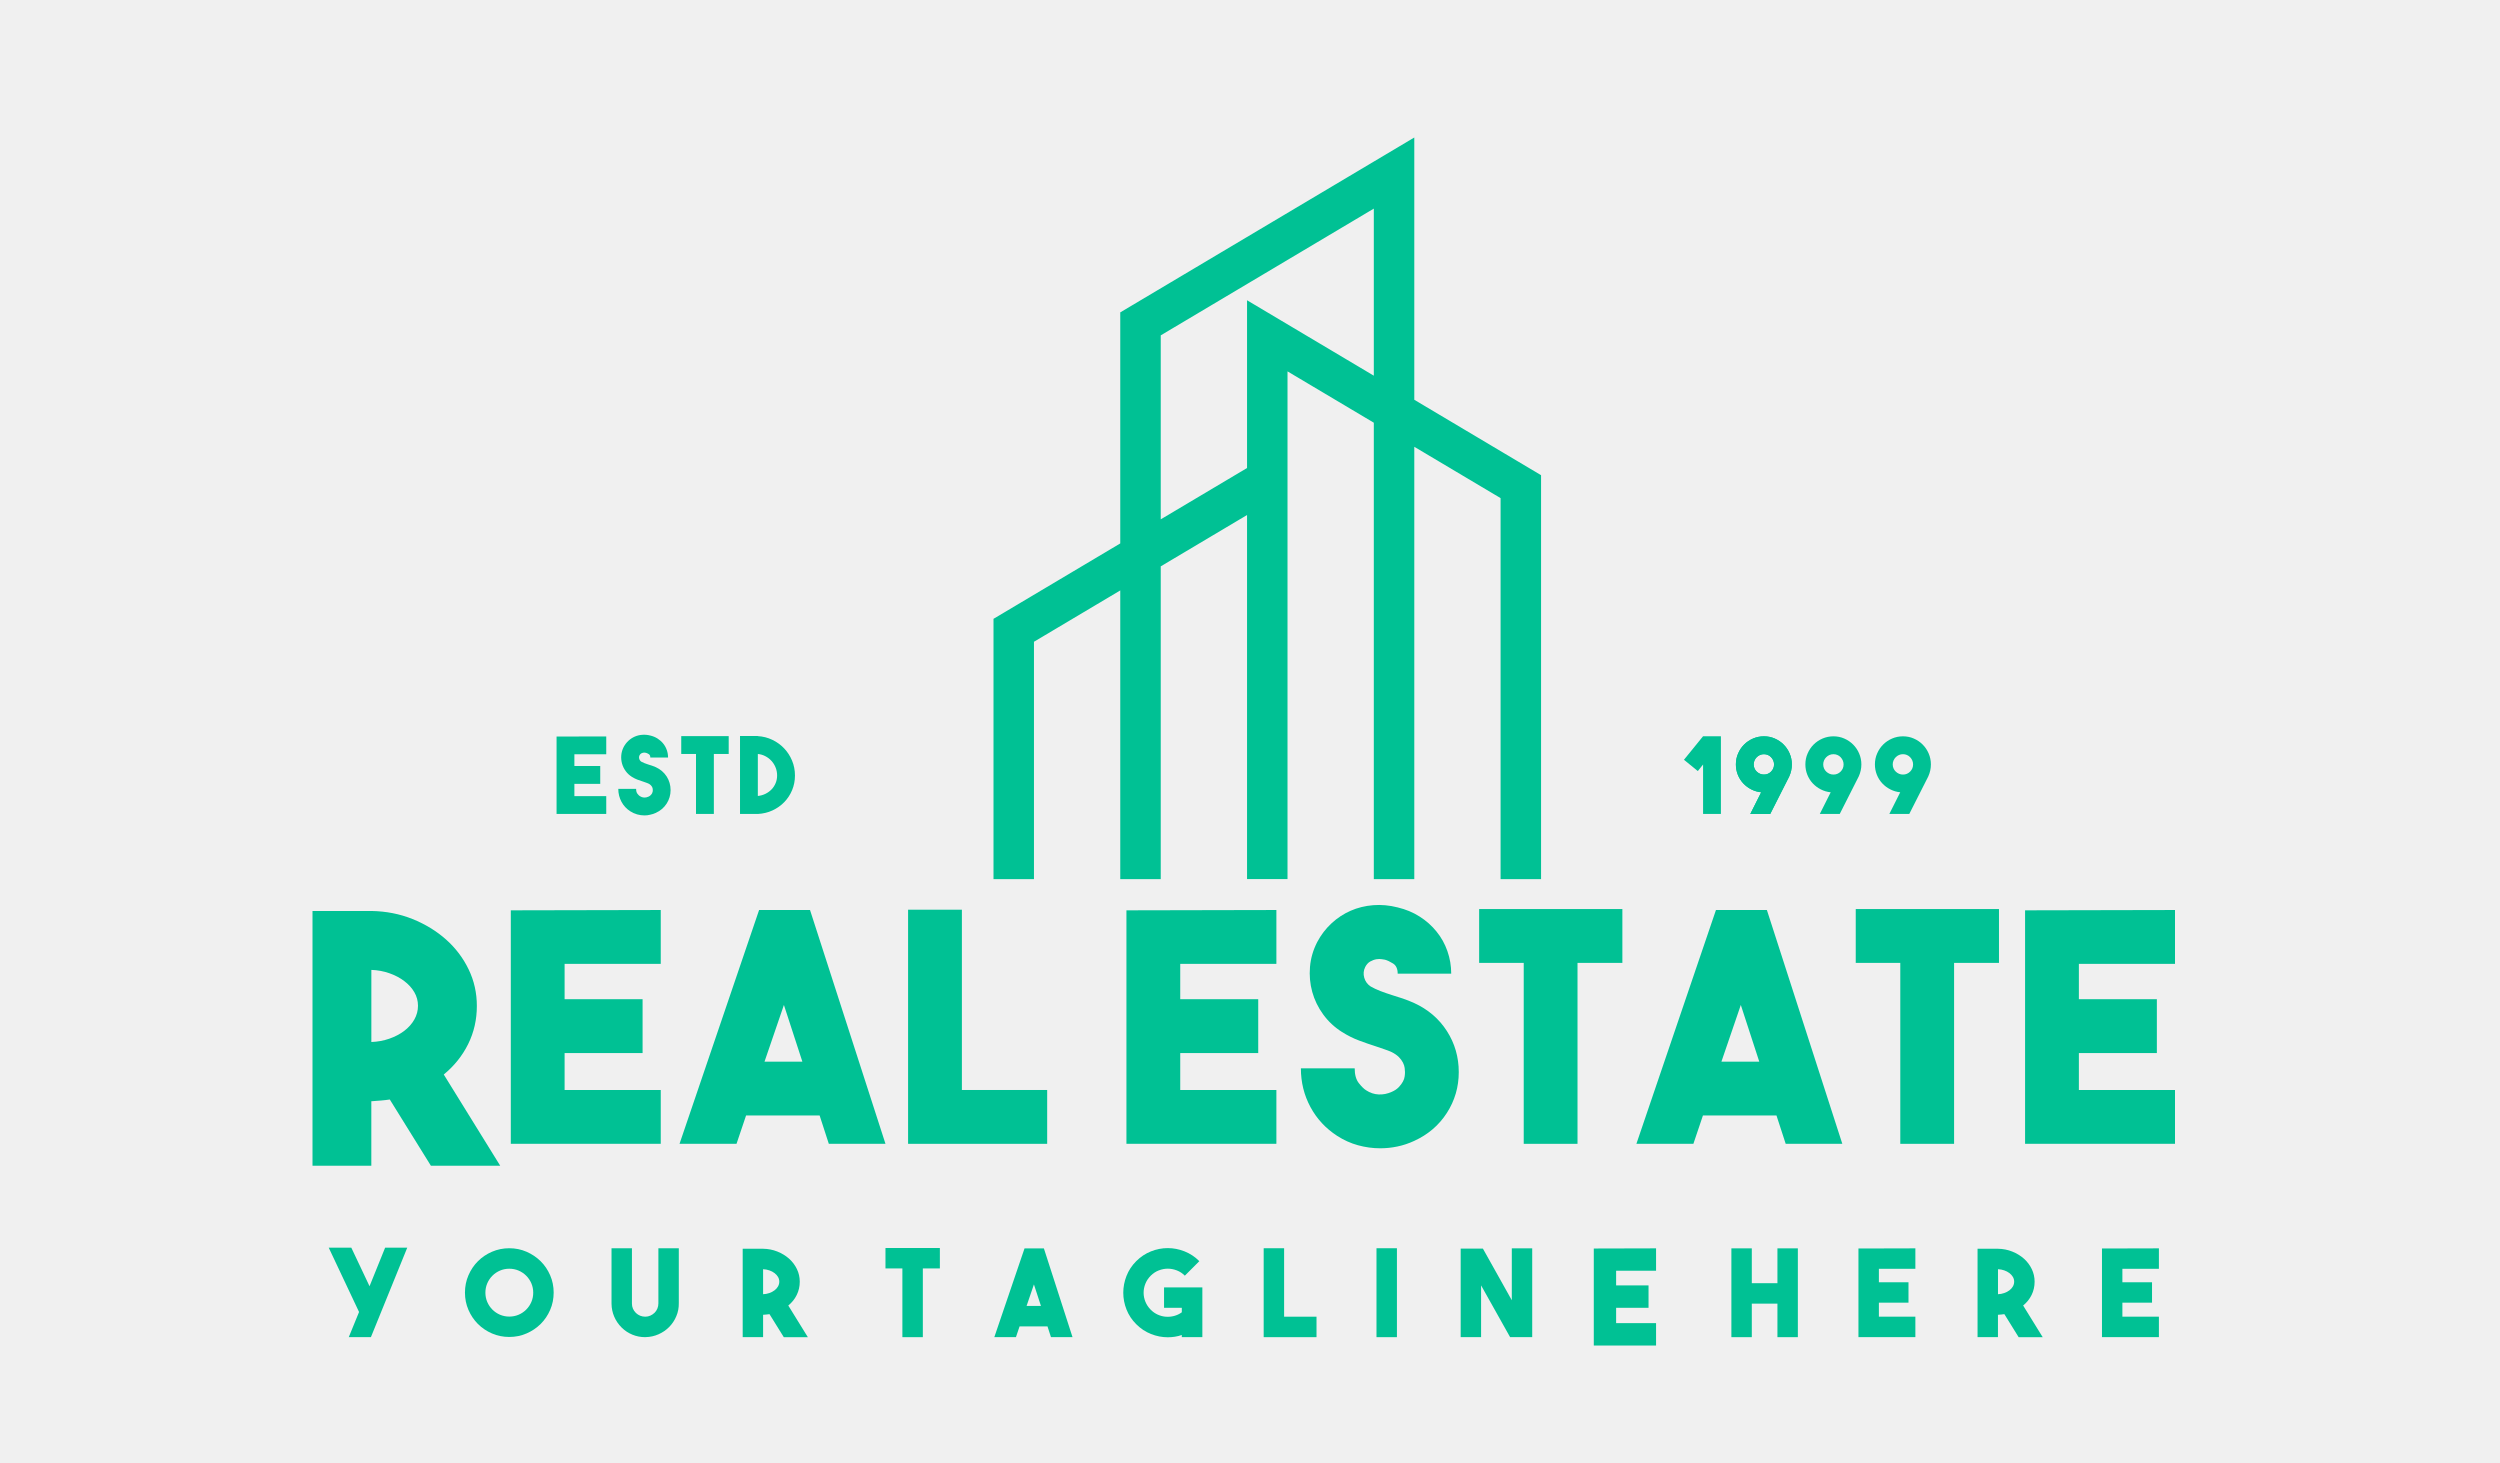
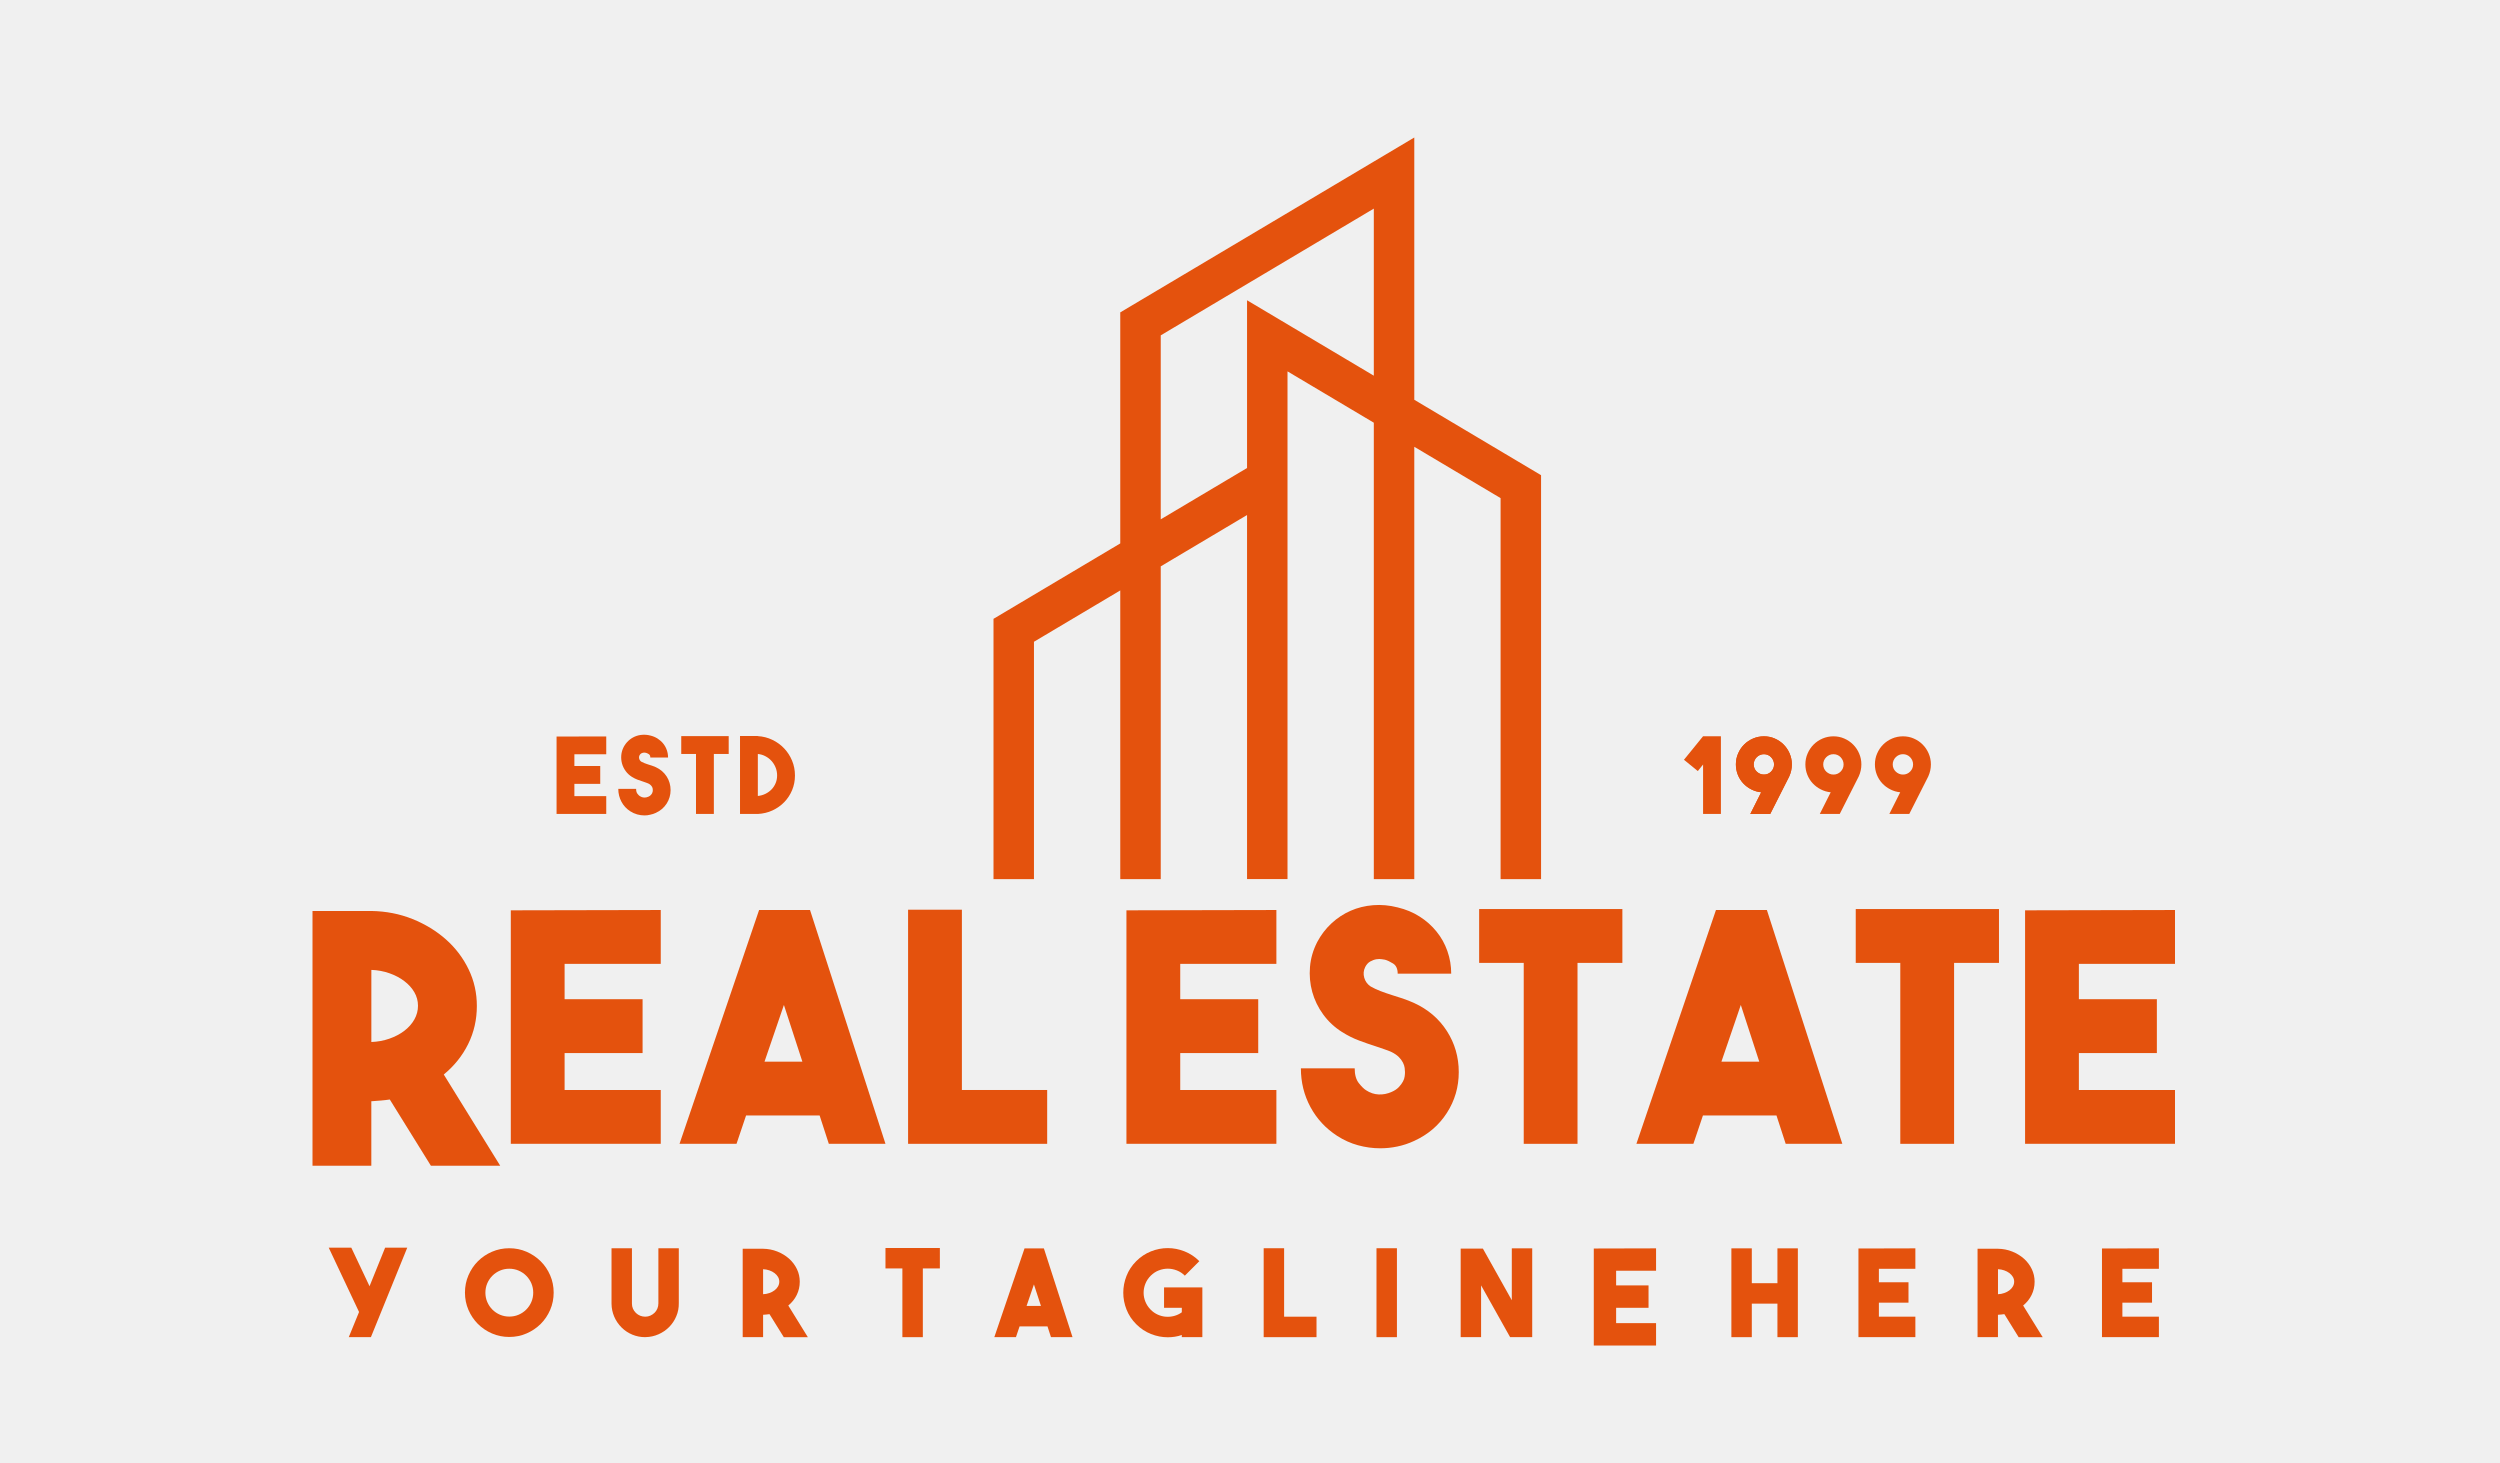
<svg xmlns="http://www.w3.org/2000/svg" width="200" height="117" viewBox="0 0 200 117" fill="none">
  <g clip-path="url(#clip0)">
-     <path fill-rule="evenodd" clip-rule="evenodd" d="M31.184 87.96C30.942 87.997 30.7 88.024 30.458 88.044C30.217 88.061 29.967 88.081 29.706 88.1V93.257H25V72.878H29.708C30.878 72.897 31.974 73.11 32.995 73.52C34.017 73.93 34.913 74.478 35.682 75.16C36.452 75.846 37.057 76.646 37.494 77.558C37.931 78.464 38.148 79.439 38.148 80.479C38.148 81.571 37.916 82.588 37.452 83.527C36.988 84.465 36.336 85.273 35.502 85.962L40.016 93.257H34.471L31.184 87.96ZM29.708 83.361C30.209 83.341 30.688 83.255 31.142 83.097C31.596 82.939 31.996 82.729 32.339 82.47C32.682 82.21 32.951 81.907 33.146 81.563C33.341 81.22 33.439 80.852 33.439 80.462C33.439 80.072 33.341 79.709 33.146 79.375C32.951 79.039 32.682 78.743 32.339 78.484C31.996 78.224 31.596 78.014 31.142 77.856C30.688 77.698 30.209 77.609 29.708 77.592V83.361Z" fill="#00C194" />
-     <path fill-rule="evenodd" clip-rule="evenodd" d="M52.86 77.108H45.168V79.937H51.407V84.244H45.168V87.199H52.86V91.506H40.864V72.826L52.86 72.801V77.108Z" fill="#00C194" />
-     <path fill-rule="evenodd" clip-rule="evenodd" d="M66.306 91.506L65.569 89.238H59.686L58.921 91.506H54.362L60.728 72.801H64.802L70.838 91.506H66.306ZM61.161 84.933H64.19L62.713 80.397L61.161 84.933Z" fill="#00C194" />
-     <path fill-rule="evenodd" clip-rule="evenodd" d="M83.774 91.506H72.647V72.776H76.951V87.199H83.774V91.506Z" fill="#00C194" />
-     <path fill-rule="evenodd" clip-rule="evenodd" d="M102.111 77.108H94.419V79.937H100.658V84.244H94.419V87.199H102.111V91.506H90.115V72.826L102.111 72.801V77.108Z" fill="#00C194" />
-     <path fill-rule="evenodd" clip-rule="evenodd" d="M110.412 91.863C109.819 91.863 109.227 91.782 108.641 91.621C108.055 91.459 107.5 91.209 106.974 90.87C106.058 90.276 105.343 89.506 104.836 88.563C104.326 87.619 104.071 86.587 104.071 85.466H108.375C108.375 85.976 108.486 86.371 108.707 86.651C108.928 86.93 109.122 87.122 109.293 87.224C109.598 87.427 109.929 87.538 110.286 87.556C110.642 87.574 110.989 87.504 111.33 87.353C111.567 87.251 111.759 87.122 111.903 86.971C112.047 86.818 112.158 86.669 112.235 86.524C112.312 86.38 112.359 86.24 112.374 86.104C112.393 85.969 112.399 85.858 112.399 85.772C112.399 85.687 112.39 85.576 112.374 85.441C112.359 85.305 112.312 85.161 112.235 85.007C112.158 84.854 112.047 84.705 111.903 84.56C111.759 84.416 111.567 84.285 111.33 84.165C111.143 84.079 110.944 84.005 110.732 83.935C110.52 83.865 110.294 83.79 110.058 83.705C109.634 83.569 109.191 83.416 108.734 83.246C108.276 83.077 107.818 82.847 107.358 82.558C106.764 82.183 106.263 81.716 105.856 81.156C105.447 80.596 105.156 79.991 104.978 79.348C104.8 78.702 104.741 78.036 104.8 77.348C104.858 76.659 105.05 76.002 105.373 75.372C105.677 74.794 106.061 74.293 106.518 73.869C106.976 73.444 107.486 73.108 108.046 72.862C108.605 72.616 109.21 72.467 109.855 72.415C110.5 72.363 111.154 72.424 111.815 72.593C112.46 72.747 113.042 72.988 113.563 73.32C114.088 73.652 114.54 74.052 114.917 74.519C115.298 74.986 115.591 75.508 115.791 76.086C115.995 76.664 116.097 77.266 116.097 77.896H111.815C111.815 77.506 111.691 77.235 111.445 77.081C111.199 76.928 110.983 76.826 110.795 76.776C110.762 76.776 110.681 76.763 110.554 76.738C110.427 76.713 110.283 76.713 110.121 76.738C109.959 76.763 109.794 76.824 109.625 76.916C109.456 77.009 109.32 77.158 109.216 77.363C109.081 77.634 109.056 77.921 109.139 78.217C109.225 78.515 109.395 78.747 109.65 78.916C109.887 79.052 110.15 79.176 110.439 79.287C110.728 79.397 111.032 79.503 111.355 79.605C111.643 79.691 111.937 79.783 112.232 79.885C112.53 79.987 112.826 80.106 113.132 80.242C114.245 80.752 115.119 81.499 115.751 82.483C116.383 83.468 116.701 84.565 116.701 85.77C116.701 86.96 116.383 88.048 115.751 89.032C115.119 90.017 114.245 90.766 113.132 91.274C112.695 91.477 112.246 91.626 111.788 91.721C111.33 91.818 110.87 91.863 110.412 91.863Z" fill="#00C194" />
-     <path fill-rule="evenodd" clip-rule="evenodd" d="M129.79 72.724V77.031H126.201V91.506H121.898V77.031H118.332V72.724H129.79Z" fill="#00C194" />
-     <path fill-rule="evenodd" clip-rule="evenodd" d="M142.856 91.506L142.118 89.238H136.235L135.471 91.506H130.912L137.277 72.801H141.351L147.385 91.506H142.856ZM137.713 84.933H140.742L139.265 80.397L137.713 84.933Z" fill="#00C194" />
-     <path fill-rule="evenodd" clip-rule="evenodd" d="M159.918 72.724V77.031H156.327V91.506H152.023V77.031H148.459V72.724H159.918Z" fill="#00C194" />
-     <path fill-rule="evenodd" clip-rule="evenodd" d="M174 77.108H166.31V79.937H172.549V84.244H166.31V87.199H174V91.506H162.006V72.826L174 72.801V77.108Z" fill="#00C194" />
-     <path fill-rule="evenodd" clip-rule="evenodd" d="M27.901 106.973L28.724 104.959L26.297 99.812H28.104L29.563 102.898L30.811 99.812H32.581L29.672 106.973H27.901Z" fill="#00C194" />
-     <path fill-rule="evenodd" clip-rule="evenodd" d="M40.74 99.859C41.23 99.859 41.69 99.952 42.121 100.139C42.552 100.327 42.928 100.58 43.251 100.898C43.573 101.216 43.826 101.593 44.013 102.024C44.2 102.455 44.293 102.918 44.293 103.408C44.293 103.898 44.2 104.36 44.013 104.792C43.826 105.223 43.573 105.6 43.251 105.919C42.928 106.237 42.552 106.492 42.121 106.677C41.69 106.864 41.23 106.957 40.74 106.957C40.251 106.957 39.791 106.864 39.36 106.677C38.929 106.49 38.554 106.237 38.234 105.919C37.916 105.6 37.663 105.223 37.476 104.792C37.289 104.36 37.197 103.898 37.197 103.408C37.197 102.918 37.289 102.458 37.476 102.024C37.663 101.593 37.914 101.216 38.234 100.898C38.552 100.58 38.929 100.324 39.36 100.139C39.791 99.954 40.251 99.859 40.74 99.859ZM40.745 105.327C41.009 105.327 41.257 105.277 41.489 105.178C41.721 105.079 41.925 104.941 42.098 104.767C42.272 104.593 42.409 104.39 42.509 104.157C42.608 103.925 42.658 103.677 42.658 103.413C42.658 103.149 42.608 102.9 42.509 102.667C42.409 102.435 42.272 102.232 42.098 102.058C41.925 101.884 41.721 101.747 41.489 101.647C41.257 101.547 41.009 101.498 40.745 101.498C40.481 101.498 40.233 101.547 40 101.647C39.768 101.747 39.565 101.884 39.391 102.058C39.218 102.232 39.08 102.435 38.981 102.667C38.882 102.9 38.832 103.149 38.832 103.413C38.832 103.677 38.882 103.925 38.981 104.157C39.08 104.39 39.218 104.593 39.391 104.767C39.565 104.941 39.768 105.079 40 105.178C40.233 105.277 40.481 105.327 40.745 105.327Z" fill="#00C194" />
-     <path fill-rule="evenodd" clip-rule="evenodd" d="M51.617 106.973C51.256 106.973 50.913 106.907 50.593 106.774C50.271 106.641 49.984 106.454 49.734 106.207C49.477 105.95 49.278 105.659 49.138 105.335C49.001 105.013 48.926 104.668 48.922 104.3V99.859H50.555V104.291C50.555 104.575 50.661 104.824 50.873 105.036C51.085 105.236 51.337 105.335 51.626 105.335C51.768 105.335 51.904 105.307 52.032 105.248C52.161 105.189 52.274 105.112 52.371 105.016C52.468 104.918 52.542 104.805 52.594 104.676C52.646 104.548 52.671 104.408 52.671 104.261V99.859H54.304V104.253C54.31 104.62 54.245 104.968 54.105 105.297C53.968 105.627 53.776 105.914 53.535 106.158C53.293 106.403 53.009 106.598 52.684 106.742C52.359 106.886 52.012 106.963 51.644 106.97L51.617 106.973Z" fill="#00C194" />
-     <path fill-rule="evenodd" clip-rule="evenodd" d="M61.56 105.132C61.477 105.146 61.393 105.156 61.31 105.162C61.227 105.169 61.139 105.176 61.048 105.183V106.973H59.415V99.9H61.048C61.454 99.907 61.836 99.981 62.19 100.124C62.544 100.265 62.855 100.455 63.123 100.692C63.392 100.932 63.599 101.209 63.753 101.525C63.904 101.839 63.981 102.178 63.981 102.539C63.981 102.918 63.9 103.27 63.739 103.597C63.579 103.923 63.354 104.205 63.063 104.442L64.628 106.975H62.704L61.56 105.132ZM61.048 103.537C61.222 103.53 61.389 103.501 61.547 103.444C61.705 103.39 61.842 103.318 61.962 103.227C62.081 103.137 62.174 103.034 62.242 102.914C62.309 102.794 62.343 102.667 62.343 102.532C62.343 102.397 62.309 102.271 62.242 102.155C62.174 102.04 62.081 101.936 61.962 101.846C61.842 101.755 61.705 101.683 61.547 101.629C61.389 101.575 61.222 101.543 61.048 101.536V103.537Z" fill="#00C194" />
-     <path fill-rule="evenodd" clip-rule="evenodd" d="M75.189 99.841V101.475H73.827V106.973H72.191V101.475H70.838V99.841H75.189Z" fill="#00C194" />
-     <path fill-rule="evenodd" clip-rule="evenodd" d="M84.079 106.973L83.799 106.112H81.566L81.275 106.973H79.545L81.963 99.87H83.51L85.802 106.973H84.079ZM82.126 104.476H83.276L82.714 102.754L82.126 104.476Z" fill="#00C194" />
-     <path fill-rule="evenodd" clip-rule="evenodd" d="M96.188 102.995V106.973H94.543V106.798C94.363 106.864 94.178 106.91 93.988 106.938C93.799 106.968 93.609 106.982 93.422 106.982C92.964 106.982 92.517 106.894 92.078 106.72C91.64 106.546 91.245 106.284 90.898 105.936C90.55 105.589 90.291 105.196 90.12 104.76C89.948 104.325 89.862 103.877 89.862 103.419C89.862 102.961 89.948 102.512 90.12 102.074C90.291 101.636 90.55 101.241 90.898 100.893C91.245 100.545 91.64 100.284 92.078 100.11C92.515 99.936 92.964 99.848 93.422 99.848C93.88 99.848 94.327 99.936 94.766 100.11C95.204 100.284 95.599 100.545 95.946 100.893L94.787 102.054C94.6 101.866 94.388 101.726 94.148 101.634C93.909 101.541 93.668 101.494 93.422 101.494C93.176 101.494 92.935 101.541 92.698 101.634C92.459 101.726 92.247 101.868 92.06 102.054C91.872 102.241 91.73 102.453 91.633 102.692C91.536 102.932 91.489 103.174 91.489 103.417C91.489 103.663 91.536 103.905 91.633 104.141C91.73 104.381 91.872 104.593 92.06 104.78C92.227 104.948 92.416 105.079 92.626 105.173C92.835 105.266 93.052 105.323 93.273 105.338C93.496 105.354 93.715 105.334 93.936 105.275C94.155 105.216 94.358 105.12 94.545 104.984V104.624H93.124V102.99H96.188V102.995Z" fill="#00C194" />
-     <path fill-rule="evenodd" clip-rule="evenodd" d="M105.321 106.973H101.094V99.859H102.729V105.335H105.321V106.973Z" fill="#00C194" />
-     <path fill-rule="evenodd" clip-rule="evenodd" d="M111.754 106.973H110.119V99.859H111.754V106.973Z" fill="#00C194" />
-     <path fill-rule="evenodd" clip-rule="evenodd" d="M120.944 99.868H122.577V106.973H120.809L118.487 102.83V106.973H116.854V99.888H118.632L120.944 104.02V99.868Z" fill="#00C194" />
-     <path fill-rule="evenodd" clip-rule="evenodd" d="M132.485 101.659H129.29V102.834H131.883V104.622H129.29V105.849H132.485V107.64H127.503V99.881L132.485 99.868V101.659Z" fill="#00C194" />
-     <path fill-rule="evenodd" clip-rule="evenodd" d="M142.195 99.868H143.828V106.973H142.195V104.291H140.144V106.973H138.511V99.868H140.144V102.656H142.195V99.868Z" fill="#00C194" />
-     <path fill-rule="evenodd" clip-rule="evenodd" d="M153.23 101.505H150.311V102.579H152.679V104.214H150.311V105.335H153.23V106.973H148.676V99.88L153.23 99.868V101.505Z" fill="#00C194" />
-     <path fill-rule="evenodd" clip-rule="evenodd" d="M160.35 105.132C160.267 105.146 160.184 105.156 160.098 105.162C160.015 105.169 159.927 105.176 159.836 105.183V106.973H158.204V99.9H159.836C160.242 99.907 160.624 99.981 160.978 100.124C161.332 100.265 161.643 100.455 161.912 100.692C162.18 100.932 162.388 101.209 162.541 101.525C162.692 101.839 162.769 102.178 162.769 102.539C162.769 102.918 162.688 103.27 162.528 103.597C162.368 103.923 162.142 104.205 161.851 104.442L163.416 106.975H161.492L160.35 105.132ZM159.839 103.537C160.012 103.53 160.179 103.501 160.337 103.444C160.495 103.39 160.632 103.318 160.753 103.227C160.872 103.137 160.964 103.034 161.032 102.914C161.099 102.794 161.133 102.667 161.133 102.532C161.133 102.397 161.099 102.271 161.032 102.155C160.964 102.04 160.872 101.936 160.753 101.846C160.632 101.755 160.495 101.683 160.337 101.629C160.179 101.575 160.012 101.543 159.839 101.536V103.537Z" fill="#00C194" />
-     <path fill-rule="evenodd" clip-rule="evenodd" d="M172.712 101.505H169.791V102.579H172.162V104.214H169.791V105.335H172.712V106.973H168.158V99.88L172.712 99.868V101.505Z" fill="#00C194" />
-     <path fill-rule="evenodd" clip-rule="evenodd" d="M48.5 60.342H45.951V61.281H48.019V62.708H45.951V63.688H48.5V65.114H44.525V58.924L48.5 58.915V60.342Z" fill="#00C194" />
-     <path fill-rule="evenodd" clip-rule="evenodd" d="M51.563 65.234C51.367 65.234 51.171 65.207 50.977 65.153C50.783 65.098 50.598 65.015 50.424 64.904C50.119 64.708 49.883 64.453 49.716 64.139C49.549 63.825 49.463 63.484 49.463 63.112H50.889C50.889 63.281 50.925 63.412 50.999 63.505C51.071 63.597 51.137 63.66 51.193 63.694C51.295 63.762 51.405 63.798 51.523 63.805C51.64 63.812 51.757 63.789 51.868 63.737C51.947 63.703 52.01 63.66 52.057 63.611C52.105 63.561 52.141 63.511 52.168 63.464C52.192 63.417 52.208 63.369 52.215 63.324C52.222 63.279 52.224 63.243 52.224 63.213C52.224 63.184 52.222 63.148 52.215 63.103C52.21 63.058 52.195 63.01 52.168 62.958C52.143 62.909 52.107 62.859 52.057 62.812C52.01 62.764 51.947 62.719 51.868 62.681C51.807 62.654 51.739 62.627 51.669 62.604C51.599 62.581 51.525 62.556 51.446 62.527C51.306 62.482 51.159 62.432 51.006 62.376C50.855 62.319 50.701 62.243 50.55 62.148C50.354 62.024 50.187 61.87 50.052 61.683C49.916 61.498 49.819 61.297 49.761 61.082C49.702 60.868 49.682 60.647 49.702 60.419C49.722 60.191 49.786 59.972 49.892 59.764C49.993 59.572 50.119 59.407 50.271 59.265C50.422 59.125 50.591 59.012 50.776 58.931C50.961 58.85 51.161 58.8 51.376 58.784C51.59 58.768 51.807 58.786 52.026 58.843C52.24 58.893 52.431 58.974 52.605 59.084C52.779 59.195 52.928 59.326 53.054 59.482C53.18 59.638 53.277 59.809 53.343 60.001C53.41 60.193 53.444 60.392 53.444 60.602H52.026C52.026 60.473 51.985 60.383 51.904 60.331C51.822 60.281 51.75 60.247 51.689 60.229C51.678 60.229 51.651 60.224 51.608 60.215C51.565 60.206 51.518 60.206 51.464 60.215C51.41 60.224 51.355 60.243 51.299 60.274C51.243 60.306 51.198 60.355 51.164 60.421C51.119 60.511 51.11 60.606 51.139 60.703C51.166 60.802 51.222 60.879 51.308 60.936C51.387 60.981 51.475 61.021 51.57 61.057C51.665 61.094 51.766 61.13 51.874 61.164C51.971 61.191 52.066 61.222 52.165 61.256C52.265 61.29 52.362 61.328 52.463 61.373C52.831 61.543 53.122 61.791 53.332 62.116C53.541 62.444 53.647 62.807 53.647 63.207C53.647 63.602 53.541 63.961 53.332 64.288C53.122 64.615 52.833 64.861 52.463 65.031C52.319 65.098 52.17 65.148 52.016 65.177C51.865 65.218 51.714 65.234 51.563 65.234Z" fill="#00C194" />
-     <path fill-rule="evenodd" clip-rule="evenodd" d="M58.296 58.89V60.317H57.108V65.114H55.68V60.317H54.5V58.89H58.296Z" fill="#00C194" />
-     <path fill-rule="evenodd" clip-rule="evenodd" d="M60.627 58.89C61.037 58.913 61.425 59.012 61.786 59.186C62.149 59.36 62.465 59.588 62.731 59.87C62.999 60.152 63.209 60.477 63.365 60.85C63.52 61.222 63.597 61.617 63.597 62.042C63.597 62.459 63.52 62.848 63.369 63.211C63.218 63.575 63.008 63.893 62.74 64.171C62.474 64.446 62.158 64.667 61.799 64.834C61.438 65.001 61.048 65.094 60.627 65.117H59.201V58.881H60.627V58.89ZM60.627 63.678C60.845 63.656 61.051 63.597 61.238 63.505C61.427 63.412 61.59 63.292 61.727 63.15C61.865 63.006 61.973 62.839 62.052 62.647C62.131 62.455 62.169 62.252 62.169 62.04C62.169 61.821 62.131 61.611 62.052 61.41C61.973 61.209 61.863 61.033 61.723 60.877C61.583 60.721 61.418 60.595 61.233 60.498C61.048 60.398 60.845 60.34 60.627 60.317V63.678Z" fill="#00C194" />
-     <path fill-rule="evenodd" clip-rule="evenodd" d="M136.246 58.899H137.672V65.114H136.246V61.161L135.825 61.685L134.717 60.782L136.246 58.899Z" fill="#00C194" />
-     <path d="M140.896 63.383C140.614 63.356 140.349 63.277 140.102 63.15C139.853 63.024 139.639 62.861 139.456 62.665C139.273 62.468 139.129 62.24 139.025 61.981C138.922 61.721 138.87 61.446 138.87 61.152C138.87 60.843 138.928 60.552 139.048 60.279C139.165 60.006 139.325 59.769 139.528 59.565C139.732 59.362 139.968 59.202 140.241 59.084C140.514 58.967 140.805 58.906 141.114 58.906C141.423 58.906 141.714 58.965 141.983 59.084C142.253 59.202 142.491 59.362 142.691 59.565C142.894 59.769 143.054 60.006 143.171 60.279C143.288 60.552 143.349 60.843 143.349 61.152C143.349 61.484 143.28 61.805 143.138 62.116L141.62 65.114H140.025L140.896 63.383ZM141.114 60.335C141.001 60.335 140.896 60.355 140.799 60.398C140.699 60.441 140.614 60.5 140.537 60.577C140.46 60.654 140.401 60.739 140.359 60.839C140.316 60.938 140.296 61.042 140.296 61.155C140.296 61.267 140.316 61.374 140.359 61.471C140.401 61.57 140.46 61.656 140.537 61.728C140.614 61.8 140.699 61.859 140.799 61.902C140.898 61.945 141.001 61.965 141.114 61.965C141.34 61.965 141.532 61.886 141.687 61.728C141.845 61.57 141.924 61.378 141.924 61.155C141.924 61.042 141.903 60.936 141.861 60.839C141.818 60.739 141.762 60.654 141.687 60.577C141.615 60.5 141.529 60.441 141.43 60.398C141.333 60.355 141.227 60.335 141.114 60.335Z" fill="#00C194" />
-     <path d="M140.896 63.383C140.614 63.356 140.349 63.277 140.102 63.15C139.853 63.024 139.639 62.861 139.456 62.665C139.273 62.468 139.129 62.24 139.025 61.981C138.922 61.721 138.87 61.446 138.87 61.152C138.87 60.843 138.928 60.552 139.048 60.279C139.165 60.006 139.325 59.769 139.528 59.565C139.732 59.362 139.968 59.202 140.241 59.084C140.514 58.967 140.805 58.906 141.114 58.906C141.423 58.906 141.714 58.965 141.983 59.084C142.253 59.202 142.491 59.362 142.691 59.565C142.894 59.769 143.054 60.006 143.171 60.279C143.288 60.552 143.349 60.843 143.349 61.152C143.349 61.484 143.28 61.805 143.138 62.116L141.62 65.114H140.025L140.896 63.383ZM141.114 60.335C141.001 60.335 140.896 60.355 140.799 60.398C140.699 60.441 140.614 60.5 140.537 60.577C140.46 60.654 140.401 60.739 140.359 60.839C140.316 60.938 140.296 61.042 140.296 61.155C140.296 61.267 140.316 61.374 140.359 61.471C140.401 61.57 140.46 61.656 140.537 61.728C140.614 61.8 140.699 61.859 140.799 61.902C140.898 61.945 141.001 61.965 141.114 61.965C141.34 61.965 141.532 61.886 141.687 61.728C141.845 61.57 141.924 61.378 141.924 61.155C141.924 61.042 141.903 60.936 141.861 60.839C141.818 60.739 141.762 60.654 141.687 60.577C141.615 60.5 141.529 60.441 141.43 60.398C141.333 60.355 141.227 60.335 141.114 60.335Z" fill="#00C194" />
-     <path fill-rule="evenodd" clip-rule="evenodd" d="M146.456 63.383C146.174 63.356 145.909 63.277 145.662 63.15C145.414 63.024 145.199 62.861 145.016 62.665C144.834 62.468 144.689 62.24 144.586 61.981C144.482 61.721 144.43 61.446 144.43 61.152C144.43 60.843 144.488 60.552 144.609 60.279C144.726 60.006 144.886 59.769 145.088 59.565C145.292 59.362 145.529 59.202 145.801 59.084C146.075 58.967 146.365 58.906 146.675 58.906C146.984 58.906 147.275 58.965 147.543 59.084C147.814 59.202 148.048 59.362 148.251 59.565C148.455 59.769 148.615 60.006 148.732 60.279C148.849 60.552 148.91 60.843 148.91 61.152C148.91 61.484 148.84 61.805 148.698 62.116L147.18 65.114H145.585L146.456 63.383ZM146.677 60.335C146.564 60.335 146.458 60.355 146.361 60.398C146.262 60.441 146.176 60.5 146.099 60.577C146.022 60.654 145.964 60.739 145.921 60.839C145.878 60.938 145.858 61.042 145.858 61.155C145.858 61.267 145.878 61.374 145.921 61.471C145.964 61.57 146.022 61.656 146.099 61.728C146.176 61.8 146.262 61.859 146.361 61.902C146.46 61.945 146.564 61.965 146.677 61.965C146.902 61.965 147.094 61.886 147.25 61.728C147.408 61.57 147.487 61.378 147.487 61.155C147.487 61.042 147.466 60.936 147.424 60.839C147.38 60.739 147.324 60.654 147.25 60.577C147.178 60.5 147.092 60.441 146.993 60.398C146.893 60.355 146.79 60.335 146.677 60.335Z" fill="#00C194" />
-     <path fill-rule="evenodd" clip-rule="evenodd" d="M152.018 63.383C151.737 63.356 151.472 63.277 151.225 63.15C150.976 63.024 150.762 62.861 150.579 62.665C150.396 62.468 150.252 62.24 150.148 61.981C150.045 61.721 149.993 61.446 149.993 61.152C149.993 60.843 150.051 60.552 150.171 60.279C150.288 60.006 150.448 59.769 150.651 59.565C150.855 59.362 151.091 59.202 151.364 59.084C151.637 58.967 151.928 58.906 152.237 58.906C152.546 58.906 152.837 58.965 153.106 59.084C153.376 59.202 153.613 59.362 153.814 59.565C154.017 59.769 154.177 60.006 154.294 60.279C154.411 60.552 154.472 60.843 154.472 61.152C154.472 61.484 154.402 61.805 154.261 62.116L152.743 65.114H151.148L152.018 63.383ZM152.237 60.335C152.124 60.335 152.018 60.355 151.922 60.398C151.822 60.441 151.737 60.5 151.66 60.577C151.583 60.654 151.524 60.739 151.482 60.839C151.439 60.938 151.418 61.042 151.418 61.155C151.418 61.267 151.439 61.374 151.482 61.471C151.524 61.57 151.583 61.656 151.66 61.728C151.737 61.8 151.822 61.859 151.922 61.902C152.021 61.945 152.124 61.965 152.237 61.965C152.462 61.965 152.655 61.886 152.81 61.728C152.968 61.57 153.047 61.378 153.047 61.155C153.047 61.042 153.026 60.936 152.984 60.839C152.941 60.739 152.884 60.654 152.81 60.577C152.738 60.5 152.652 60.441 152.553 60.398C152.456 60.355 152.35 60.335 152.237 60.335Z" fill="#00C194" />
-     <path fill-rule="evenodd" clip-rule="evenodd" d="M79.48 70.33V49.506L89.621 43.473V24.99L113.143 11V31.982L123.285 38.015V70.33H120.047V39.85L113.143 35.743V70.33H109.905V33.817L103.001 29.71V35.511V70.327H99.764V41.201L92.859 45.308V70.33H89.621V47.234L82.717 51.341V70.33H79.48ZM92.859 41.547L99.764 37.44V24.022L109.905 30.055V16.688L92.859 26.828V41.547Z" fill="#00C194" />
+     <path fill-rule="evenodd" clip-rule="evenodd" d="M31.184 87.96C30.942 87.997 30.7 88.024 30.458 88.044C30.217 88.061 29.967 88.081 29.706 88.1V93.257H25V72.878H29.708C30.878 72.897 31.974 73.11 32.995 73.52C34.017 73.93 34.913 74.478 35.682 75.16C36.452 75.846 37.057 76.646 37.494 77.558C37.931 78.464 38.148 79.439 38.148 80.479C38.148 81.571 37.916 82.588 37.452 83.527C36.988 84.465 36.336 85.273 35.502 85.962L40.016 93.257H34.471L31.184 87.96ZM29.708 83.361C30.209 83.341 30.688 83.255 31.142 83.097C31.596 82.939 31.996 82.729 32.339 82.47C32.682 82.21 32.951 81.907 33.146 81.563C33.341 81.22 33.439 80.852 33.439 80.462C33.439 80.072 33.341 79.709 33.146 79.375C32.951 79.039 32.682 78.743 32.339 78.484C31.996 78.224 31.596 78.014 31.142 77.856C30.688 77.698 30.209 77.609 29.708 77.592V83.361Z" fill="#e4520d" />
+     <path fill-rule="evenodd" clip-rule="evenodd" d="M52.86 77.108H45.168V79.937H51.407V84.244H45.168V87.199H52.86V91.506H40.864V72.826L52.86 72.801V77.108Z" fill="#e4520d" />
+     <path fill-rule="evenodd" clip-rule="evenodd" d="M66.306 91.506L65.569 89.238H59.686L58.921 91.506H54.362L60.728 72.801H64.802L70.838 91.506H66.306ZM61.161 84.933H64.19L62.713 80.397L61.161 84.933Z" fill="#e4520d" />
+     <path fill-rule="evenodd" clip-rule="evenodd" d="M83.774 91.506H72.647V72.776H76.951V87.199H83.774V91.506Z" fill="#e4520d" />
+     <path fill-rule="evenodd" clip-rule="evenodd" d="M102.111 77.108H94.419V79.937H100.658V84.244H94.419V87.199H102.111V91.506H90.115V72.826L102.111 72.801V77.108Z" fill="#e4520d" />
+     <path fill-rule="evenodd" clip-rule="evenodd" d="M110.412 91.863C109.819 91.863 109.227 91.782 108.641 91.621C108.055 91.459 107.5 91.209 106.974 90.87C106.058 90.276 105.343 89.506 104.836 88.563C104.326 87.619 104.071 86.587 104.071 85.466H108.375C108.375 85.976 108.486 86.371 108.707 86.651C108.928 86.93 109.122 87.122 109.293 87.224C109.598 87.427 109.929 87.538 110.286 87.556C110.642 87.574 110.989 87.504 111.33 87.353C111.567 87.251 111.759 87.122 111.903 86.971C112.047 86.818 112.158 86.669 112.235 86.524C112.312 86.38 112.359 86.24 112.374 86.104C112.393 85.969 112.399 85.858 112.399 85.772C112.399 85.687 112.39 85.576 112.374 85.441C112.359 85.305 112.312 85.161 112.235 85.007C112.158 84.854 112.047 84.705 111.903 84.56C111.759 84.416 111.567 84.285 111.33 84.165C111.143 84.079 110.944 84.005 110.732 83.935C110.52 83.865 110.294 83.79 110.058 83.705C109.634 83.569 109.191 83.416 108.734 83.246C108.276 83.077 107.818 82.847 107.358 82.558C106.764 82.183 106.263 81.716 105.856 81.156C105.447 80.596 105.156 79.991 104.978 79.348C104.8 78.702 104.741 78.036 104.8 77.348C104.858 76.659 105.05 76.002 105.373 75.372C105.677 74.794 106.061 74.293 106.518 73.869C106.976 73.444 107.486 73.108 108.046 72.862C108.605 72.616 109.21 72.467 109.855 72.415C110.5 72.363 111.154 72.424 111.815 72.593C112.46 72.747 113.042 72.988 113.563 73.32C114.088 73.652 114.54 74.052 114.917 74.519C115.298 74.986 115.591 75.508 115.791 76.086C115.995 76.664 116.097 77.266 116.097 77.896H111.815C111.815 77.506 111.691 77.235 111.445 77.081C111.199 76.928 110.983 76.826 110.795 76.776C110.762 76.776 110.681 76.763 110.554 76.738C110.427 76.713 110.283 76.713 110.121 76.738C109.959 76.763 109.794 76.824 109.625 76.916C109.456 77.009 109.32 77.158 109.216 77.363C109.081 77.634 109.056 77.921 109.139 78.217C109.225 78.515 109.395 78.747 109.65 78.916C109.887 79.052 110.15 79.176 110.439 79.287C110.728 79.397 111.032 79.503 111.355 79.605C111.643 79.691 111.937 79.783 112.232 79.885C112.53 79.987 112.826 80.106 113.132 80.242C114.245 80.752 115.119 81.499 115.751 82.483C116.383 83.468 116.701 84.565 116.701 85.77C116.701 86.96 116.383 88.048 115.751 89.032C115.119 90.017 114.245 90.766 113.132 91.274C112.695 91.477 112.246 91.626 111.788 91.721C111.33 91.818 110.87 91.863 110.412 91.863Z" fill="#e4520d" />
+     <path fill-rule="evenodd" clip-rule="evenodd" d="M129.79 72.724V77.031H126.201V91.506H121.898V77.031H118.332V72.724H129.79Z" fill="#e4520d" />
+     <path fill-rule="evenodd" clip-rule="evenodd" d="M142.856 91.506L142.118 89.238H136.235L135.471 91.506H130.912L137.277 72.801H141.351L147.385 91.506H142.856ZM137.713 84.933H140.742L139.265 80.397L137.713 84.933Z" fill="#e4520d" />
+     <path fill-rule="evenodd" clip-rule="evenodd" d="M159.918 72.724V77.031H156.327V91.506H152.023V77.031H148.459V72.724H159.918Z" fill="#e4520d" />
+     <path fill-rule="evenodd" clip-rule="evenodd" d="M174 77.108H166.31V79.937H172.549V84.244H166.31V87.199H174V91.506H162.006V72.826L174 72.801V77.108Z" fill="#e4520d" />
+     <path fill-rule="evenodd" clip-rule="evenodd" d="M27.901 106.973L28.724 104.959L26.297 99.812H28.104L29.563 102.898L30.811 99.812H32.581L29.672 106.973H27.901Z" fill="#e4520d" />
+     <path fill-rule="evenodd" clip-rule="evenodd" d="M40.74 99.859C41.23 99.859 41.69 99.952 42.121 100.139C42.552 100.327 42.928 100.58 43.251 100.898C43.573 101.216 43.826 101.593 44.013 102.024C44.2 102.455 44.293 102.918 44.293 103.408C44.293 103.898 44.2 104.36 44.013 104.792C43.826 105.223 43.573 105.6 43.251 105.919C42.928 106.237 42.552 106.492 42.121 106.677C41.69 106.864 41.23 106.957 40.74 106.957C40.251 106.957 39.791 106.864 39.36 106.677C38.929 106.49 38.554 106.237 38.234 105.919C37.916 105.6 37.663 105.223 37.476 104.792C37.289 104.36 37.197 103.898 37.197 103.408C37.197 102.918 37.289 102.458 37.476 102.024C37.663 101.593 37.914 101.216 38.234 100.898C38.552 100.58 38.929 100.324 39.36 100.139C39.791 99.954 40.251 99.859 40.74 99.859ZM40.745 105.327C41.009 105.327 41.257 105.277 41.489 105.178C41.721 105.079 41.925 104.941 42.098 104.767C42.272 104.593 42.409 104.39 42.509 104.157C42.608 103.925 42.658 103.677 42.658 103.413C42.658 103.149 42.608 102.9 42.509 102.667C42.409 102.435 42.272 102.232 42.098 102.058C41.925 101.884 41.721 101.747 41.489 101.647C41.257 101.547 41.009 101.498 40.745 101.498C40.481 101.498 40.233 101.547 40 101.647C39.768 101.747 39.565 101.884 39.391 102.058C39.218 102.232 39.08 102.435 38.981 102.667C38.882 102.9 38.832 103.149 38.832 103.413C38.832 103.677 38.882 103.925 38.981 104.157C39.08 104.39 39.218 104.593 39.391 104.767C39.565 104.941 39.768 105.079 40 105.178C40.233 105.277 40.481 105.327 40.745 105.327Z" fill="#e4520d" />
+     <path fill-rule="evenodd" clip-rule="evenodd" d="M51.617 106.973C51.256 106.973 50.913 106.907 50.593 106.774C50.271 106.641 49.984 106.454 49.734 106.207C49.477 105.95 49.278 105.659 49.138 105.335C49.001 105.013 48.926 104.668 48.922 104.3V99.859H50.555V104.291C50.555 104.575 50.661 104.824 50.873 105.036C51.085 105.236 51.337 105.335 51.626 105.335C51.768 105.335 51.904 105.307 52.032 105.248C52.161 105.189 52.274 105.112 52.371 105.016C52.468 104.918 52.542 104.805 52.594 104.676C52.646 104.548 52.671 104.408 52.671 104.261V99.859H54.304V104.253C54.31 104.62 54.245 104.968 54.105 105.297C53.968 105.627 53.776 105.914 53.535 106.158C53.293 106.403 53.009 106.598 52.684 106.742C52.359 106.886 52.012 106.963 51.644 106.97L51.617 106.973Z" fill="#e4520d" />
+     <path fill-rule="evenodd" clip-rule="evenodd" d="M61.56 105.132C61.477 105.146 61.393 105.156 61.31 105.162C61.227 105.169 61.139 105.176 61.048 105.183V106.973H59.415V99.9H61.048C61.454 99.907 61.836 99.981 62.19 100.124C62.544 100.265 62.855 100.455 63.123 100.692C63.392 100.932 63.599 101.209 63.753 101.525C63.904 101.839 63.981 102.178 63.981 102.539C63.981 102.918 63.9 103.27 63.739 103.597C63.579 103.923 63.354 104.205 63.063 104.442L64.628 106.975H62.704L61.56 105.132ZM61.048 103.537C61.222 103.53 61.389 103.501 61.547 103.444C61.705 103.39 61.842 103.318 61.962 103.227C62.081 103.137 62.174 103.034 62.242 102.914C62.309 102.794 62.343 102.667 62.343 102.532C62.343 102.397 62.309 102.271 62.242 102.155C62.174 102.04 62.081 101.936 61.962 101.846C61.842 101.755 61.705 101.683 61.547 101.629C61.389 101.575 61.222 101.543 61.048 101.536V103.537Z" fill="#e4520d" />
+     <path fill-rule="evenodd" clip-rule="evenodd" d="M75.189 99.841V101.475H73.827V106.973H72.191V101.475H70.838V99.841H75.189Z" fill="#e4520d" />
+     <path fill-rule="evenodd" clip-rule="evenodd" d="M84.079 106.973L83.799 106.112H81.566L81.275 106.973H79.545L81.963 99.87H83.51L85.802 106.973H84.079ZM82.126 104.476H83.276L82.714 102.754L82.126 104.476Z" fill="#e4520d" />
+     <path fill-rule="evenodd" clip-rule="evenodd" d="M96.188 102.995V106.973H94.543V106.798C94.363 106.864 94.178 106.91 93.988 106.938C93.799 106.968 93.609 106.982 93.422 106.982C92.964 106.982 92.517 106.894 92.078 106.72C91.64 106.546 91.245 106.284 90.898 105.936C90.55 105.589 90.291 105.196 90.12 104.76C89.948 104.325 89.862 103.877 89.862 103.419C89.862 102.961 89.948 102.512 90.12 102.074C90.291 101.636 90.55 101.241 90.898 100.893C91.245 100.545 91.64 100.284 92.078 100.11C92.515 99.936 92.964 99.848 93.422 99.848C93.88 99.848 94.327 99.936 94.766 100.11C95.204 100.284 95.599 100.545 95.946 100.893L94.787 102.054C94.6 101.866 94.388 101.726 94.148 101.634C93.909 101.541 93.668 101.494 93.422 101.494C93.176 101.494 92.935 101.541 92.698 101.634C92.459 101.726 92.247 101.868 92.06 102.054C91.872 102.241 91.73 102.453 91.633 102.692C91.536 102.932 91.489 103.174 91.489 103.417C91.489 103.663 91.536 103.905 91.633 104.141C91.73 104.381 91.872 104.593 92.06 104.78C92.227 104.948 92.416 105.079 92.626 105.173C92.835 105.266 93.052 105.323 93.273 105.338C93.496 105.354 93.715 105.334 93.936 105.275C94.155 105.216 94.358 105.12 94.545 104.984V104.624H93.124V102.99H96.188V102.995Z" fill="#e4520d" />
+     <path fill-rule="evenodd" clip-rule="evenodd" d="M105.321 106.973H101.094V99.859H102.729V105.335H105.321V106.973Z" fill="#e4520d" />
+     <path fill-rule="evenodd" clip-rule="evenodd" d="M111.754 106.973H110.119V99.859H111.754V106.973Z" fill="#e4520d" />
+     <path fill-rule="evenodd" clip-rule="evenodd" d="M120.944 99.868H122.577V106.973H120.809L118.487 102.83V106.973H116.854V99.888H118.632L120.944 104.02V99.868Z" fill="#e4520d" />
+     <path fill-rule="evenodd" clip-rule="evenodd" d="M132.485 101.659H129.29V102.834H131.883V104.622H129.29V105.849H132.485V107.64H127.503V99.881L132.485 99.868V101.659Z" fill="#e4520d" />
+     <path fill-rule="evenodd" clip-rule="evenodd" d="M142.195 99.868H143.828V106.973H142.195V104.291H140.144V106.973H138.511V99.868H140.144V102.656H142.195V99.868Z" fill="#e4520d" />
+     <path fill-rule="evenodd" clip-rule="evenodd" d="M153.23 101.505H150.311V102.579H152.679V104.214H150.311V105.335H153.23V106.973H148.676V99.88L153.23 99.868V101.505Z" fill="#e4520d" />
+     <path fill-rule="evenodd" clip-rule="evenodd" d="M160.35 105.132C160.267 105.146 160.184 105.156 160.098 105.162C160.015 105.169 159.927 105.176 159.836 105.183V106.973H158.204V99.9H159.836C160.242 99.907 160.624 99.981 160.978 100.124C161.332 100.265 161.643 100.455 161.912 100.692C162.18 100.932 162.388 101.209 162.541 101.525C162.692 101.839 162.769 102.178 162.769 102.539C162.769 102.918 162.688 103.27 162.528 103.597C162.368 103.923 162.142 104.205 161.851 104.442L163.416 106.975H161.492L160.35 105.132ZM159.839 103.537C160.012 103.53 160.179 103.501 160.337 103.444C160.495 103.39 160.632 103.318 160.753 103.227C160.872 103.137 160.964 103.034 161.032 102.914C161.099 102.794 161.133 102.667 161.133 102.532C161.133 102.397 161.099 102.271 161.032 102.155C160.964 102.04 160.872 101.936 160.753 101.846C160.632 101.755 160.495 101.683 160.337 101.629C160.179 101.575 160.012 101.543 159.839 101.536V103.537Z" fill="#e4520d" />
+     <path fill-rule="evenodd" clip-rule="evenodd" d="M172.712 101.505H169.791V102.579H172.162V104.214H169.791V105.335H172.712V106.973H168.158V99.88L172.712 99.868V101.505Z" fill="#e4520d" />
+     <path fill-rule="evenodd" clip-rule="evenodd" d="M48.5 60.342H45.951V61.281H48.019V62.708H45.951V63.688H48.5V65.114H44.525V58.924L48.5 58.915V60.342Z" fill="#e4520d" />
+     <path fill-rule="evenodd" clip-rule="evenodd" d="M51.563 65.234C51.367 65.234 51.171 65.207 50.977 65.153C50.783 65.098 50.598 65.015 50.424 64.904C50.119 64.708 49.883 64.453 49.716 64.139C49.549 63.825 49.463 63.484 49.463 63.112H50.889C50.889 63.281 50.925 63.412 50.999 63.505C51.071 63.597 51.137 63.66 51.193 63.694C51.295 63.762 51.405 63.798 51.523 63.805C51.64 63.812 51.757 63.789 51.868 63.737C51.947 63.703 52.01 63.66 52.057 63.611C52.105 63.561 52.141 63.511 52.168 63.464C52.192 63.417 52.208 63.369 52.215 63.324C52.222 63.279 52.224 63.243 52.224 63.213C52.224 63.184 52.222 63.148 52.215 63.103C52.21 63.058 52.195 63.01 52.168 62.958C52.143 62.909 52.107 62.859 52.057 62.812C52.01 62.764 51.947 62.719 51.868 62.681C51.807 62.654 51.739 62.627 51.669 62.604C51.599 62.581 51.525 62.556 51.446 62.527C51.306 62.482 51.159 62.432 51.006 62.376C50.855 62.319 50.701 62.243 50.55 62.148C50.354 62.024 50.187 61.87 50.052 61.683C49.916 61.498 49.819 61.297 49.761 61.082C49.702 60.868 49.682 60.647 49.702 60.419C49.722 60.191 49.786 59.972 49.892 59.764C49.993 59.572 50.119 59.407 50.271 59.265C50.422 59.125 50.591 59.012 50.776 58.931C50.961 58.85 51.161 58.8 51.376 58.784C51.59 58.768 51.807 58.786 52.026 58.843C52.24 58.893 52.431 58.974 52.605 59.084C52.779 59.195 52.928 59.326 53.054 59.482C53.18 59.638 53.277 59.809 53.343 60.001C53.41 60.193 53.444 60.392 53.444 60.602H52.026C52.026 60.473 51.985 60.383 51.904 60.331C51.822 60.281 51.75 60.247 51.689 60.229C51.678 60.229 51.651 60.224 51.608 60.215C51.565 60.206 51.518 60.206 51.464 60.215C51.41 60.224 51.355 60.243 51.299 60.274C51.243 60.306 51.198 60.355 51.164 60.421C51.119 60.511 51.11 60.606 51.139 60.703C51.166 60.802 51.222 60.879 51.308 60.936C51.387 60.981 51.475 61.021 51.57 61.057C51.665 61.094 51.766 61.13 51.874 61.164C51.971 61.191 52.066 61.222 52.165 61.256C52.265 61.29 52.362 61.328 52.463 61.373C52.831 61.543 53.122 61.791 53.332 62.116C53.541 62.444 53.647 62.807 53.647 63.207C53.647 63.602 53.541 63.961 53.332 64.288C53.122 64.615 52.833 64.861 52.463 65.031C52.319 65.098 52.17 65.148 52.016 65.177C51.865 65.218 51.714 65.234 51.563 65.234Z" fill="#e4520d" />
+     <path fill-rule="evenodd" clip-rule="evenodd" d="M58.296 58.89V60.317H57.108V65.114H55.68V60.317H54.5V58.89H58.296Z" fill="#e4520d" />
+     <path fill-rule="evenodd" clip-rule="evenodd" d="M60.627 58.89C61.037 58.913 61.425 59.012 61.786 59.186C62.149 59.36 62.465 59.588 62.731 59.87C62.999 60.152 63.209 60.477 63.365 60.85C63.52 61.222 63.597 61.617 63.597 62.042C63.597 62.459 63.52 62.848 63.369 63.211C63.218 63.575 63.008 63.893 62.74 64.171C62.474 64.446 62.158 64.667 61.799 64.834C61.438 65.001 61.048 65.094 60.627 65.117H59.201V58.881H60.627V58.89ZM60.627 63.678C60.845 63.656 61.051 63.597 61.238 63.505C61.427 63.412 61.59 63.292 61.727 63.15C61.865 63.006 61.973 62.839 62.052 62.647C62.131 62.455 62.169 62.252 62.169 62.04C62.169 61.821 62.131 61.611 62.052 61.41C61.973 61.209 61.863 61.033 61.723 60.877C61.583 60.721 61.418 60.595 61.233 60.498C61.048 60.398 60.845 60.34 60.627 60.317V63.678Z" fill="#e4520d" />
+     <path fill-rule="evenodd" clip-rule="evenodd" d="M136.246 58.899H137.672V65.114H136.246V61.161L135.825 61.685L134.717 60.782L136.246 58.899Z" fill="#e4520d" />
+     <path d="M140.896 63.383C140.614 63.356 140.349 63.277 140.102 63.15C139.853 63.024 139.639 62.861 139.456 62.665C139.273 62.468 139.129 62.24 139.025 61.981C138.922 61.721 138.87 61.446 138.87 61.152C138.87 60.843 138.928 60.552 139.048 60.279C139.165 60.006 139.325 59.769 139.528 59.565C139.732 59.362 139.968 59.202 140.241 59.084C140.514 58.967 140.805 58.906 141.114 58.906C141.423 58.906 141.714 58.965 141.983 59.084C142.253 59.202 142.491 59.362 142.691 59.565C142.894 59.769 143.054 60.006 143.171 60.279C143.288 60.552 143.349 60.843 143.349 61.152C143.349 61.484 143.28 61.805 143.138 62.116L141.62 65.114H140.025L140.896 63.383ZM141.114 60.335C141.001 60.335 140.896 60.355 140.799 60.398C140.699 60.441 140.614 60.5 140.537 60.577C140.46 60.654 140.401 60.739 140.359 60.839C140.316 60.938 140.296 61.042 140.296 61.155C140.296 61.267 140.316 61.374 140.359 61.471C140.401 61.57 140.46 61.656 140.537 61.728C140.614 61.8 140.699 61.859 140.799 61.902C140.898 61.945 141.001 61.965 141.114 61.965C141.34 61.965 141.532 61.886 141.687 61.728C141.845 61.57 141.924 61.378 141.924 61.155C141.924 61.042 141.903 60.936 141.861 60.839C141.818 60.739 141.762 60.654 141.687 60.577C141.615 60.5 141.529 60.441 141.43 60.398C141.333 60.355 141.227 60.335 141.114 60.335Z" fill="#e4520d" />
+     <path d="M140.896 63.383C140.614 63.356 140.349 63.277 140.102 63.15C139.853 63.024 139.639 62.861 139.456 62.665C139.273 62.468 139.129 62.24 139.025 61.981C138.922 61.721 138.87 61.446 138.87 61.152C138.87 60.843 138.928 60.552 139.048 60.279C139.165 60.006 139.325 59.769 139.528 59.565C139.732 59.362 139.968 59.202 140.241 59.084C140.514 58.967 140.805 58.906 141.114 58.906C141.423 58.906 141.714 58.965 141.983 59.084C142.253 59.202 142.491 59.362 142.691 59.565C142.894 59.769 143.054 60.006 143.171 60.279C143.288 60.552 143.349 60.843 143.349 61.152C143.349 61.484 143.28 61.805 143.138 62.116L141.62 65.114H140.025L140.896 63.383ZM141.114 60.335C141.001 60.335 140.896 60.355 140.799 60.398C140.699 60.441 140.614 60.5 140.537 60.577C140.46 60.654 140.401 60.739 140.359 60.839C140.316 60.938 140.296 61.042 140.296 61.155C140.296 61.267 140.316 61.374 140.359 61.471C140.401 61.57 140.46 61.656 140.537 61.728C140.614 61.8 140.699 61.859 140.799 61.902C140.898 61.945 141.001 61.965 141.114 61.965C141.34 61.965 141.532 61.886 141.687 61.728C141.845 61.57 141.924 61.378 141.924 61.155C141.924 61.042 141.903 60.936 141.861 60.839C141.818 60.739 141.762 60.654 141.687 60.577C141.615 60.5 141.529 60.441 141.43 60.398C141.333 60.355 141.227 60.335 141.114 60.335Z" fill="#e4520d" />
+     <path fill-rule="evenodd" clip-rule="evenodd" d="M146.456 63.383C146.174 63.356 145.909 63.277 145.662 63.15C145.414 63.024 145.199 62.861 145.016 62.665C144.834 62.468 144.689 62.24 144.586 61.981C144.482 61.721 144.43 61.446 144.43 61.152C144.43 60.843 144.488 60.552 144.609 60.279C144.726 60.006 144.886 59.769 145.088 59.565C145.292 59.362 145.529 59.202 145.801 59.084C146.075 58.967 146.365 58.906 146.675 58.906C146.984 58.906 147.275 58.965 147.543 59.084C147.814 59.202 148.048 59.362 148.251 59.565C148.455 59.769 148.615 60.006 148.732 60.279C148.849 60.552 148.91 60.843 148.91 61.152C148.91 61.484 148.84 61.805 148.698 62.116L147.18 65.114H145.585L146.456 63.383ZM146.677 60.335C146.564 60.335 146.458 60.355 146.361 60.398C146.262 60.441 146.176 60.5 146.099 60.577C146.022 60.654 145.964 60.739 145.921 60.839C145.878 60.938 145.858 61.042 145.858 61.155C145.858 61.267 145.878 61.374 145.921 61.471C145.964 61.57 146.022 61.656 146.099 61.728C146.176 61.8 146.262 61.859 146.361 61.902C146.46 61.945 146.564 61.965 146.677 61.965C146.902 61.965 147.094 61.886 147.25 61.728C147.408 61.57 147.487 61.378 147.487 61.155C147.487 61.042 147.466 60.936 147.424 60.839C147.38 60.739 147.324 60.654 147.25 60.577C147.178 60.5 147.092 60.441 146.993 60.398C146.893 60.355 146.79 60.335 146.677 60.335Z" fill="#e4520d" />
+     <path fill-rule="evenodd" clip-rule="evenodd" d="M152.018 63.383C151.737 63.356 151.472 63.277 151.225 63.15C150.976 63.024 150.762 62.861 150.579 62.665C150.396 62.468 150.252 62.24 150.148 61.981C150.045 61.721 149.993 61.446 149.993 61.152C149.993 60.843 150.051 60.552 150.171 60.279C150.288 60.006 150.448 59.769 150.651 59.565C150.855 59.362 151.091 59.202 151.364 59.084C151.637 58.967 151.928 58.906 152.237 58.906C152.546 58.906 152.837 58.965 153.106 59.084C153.376 59.202 153.613 59.362 153.814 59.565C154.017 59.769 154.177 60.006 154.294 60.279C154.411 60.552 154.472 60.843 154.472 61.152C154.472 61.484 154.402 61.805 154.261 62.116L152.743 65.114H151.148L152.018 63.383ZM152.237 60.335C152.124 60.335 152.018 60.355 151.922 60.398C151.822 60.441 151.737 60.5 151.66 60.577C151.583 60.654 151.524 60.739 151.482 60.839C151.439 60.938 151.418 61.042 151.418 61.155C151.418 61.267 151.439 61.374 151.482 61.471C151.524 61.57 151.583 61.656 151.66 61.728C151.737 61.8 151.822 61.859 151.922 61.902C152.021 61.945 152.124 61.965 152.237 61.965C152.462 61.965 152.655 61.886 152.81 61.728C152.968 61.57 153.047 61.378 153.047 61.155C153.047 61.042 153.026 60.936 152.984 60.839C152.941 60.739 152.884 60.654 152.81 60.577C152.738 60.5 152.652 60.441 152.553 60.398C152.456 60.355 152.35 60.335 152.237 60.335Z" fill="#e4520d" />
+     <path fill-rule="evenodd" clip-rule="evenodd" d="M79.48 70.33V49.506L89.621 43.473V24.99L113.143 11V31.982L123.285 38.015V70.33H120.047V39.85L113.143 35.743V70.33H109.905V33.817L103.001 29.71V35.511V70.327H99.764V41.201L92.859 45.308V70.33H89.621V47.234L82.717 51.341V70.33H79.48ZM92.859 41.547L99.764 37.44V24.022L109.905 30.055V16.688L92.859 26.828V41.547Z" fill="#e4520d" />
  </g>
  <defs>
    <clipPath>
      <rect width="149" height="95.982" fill="white" transform="translate(25 11)" />
    </clipPath>
  </defs>
</svg>
